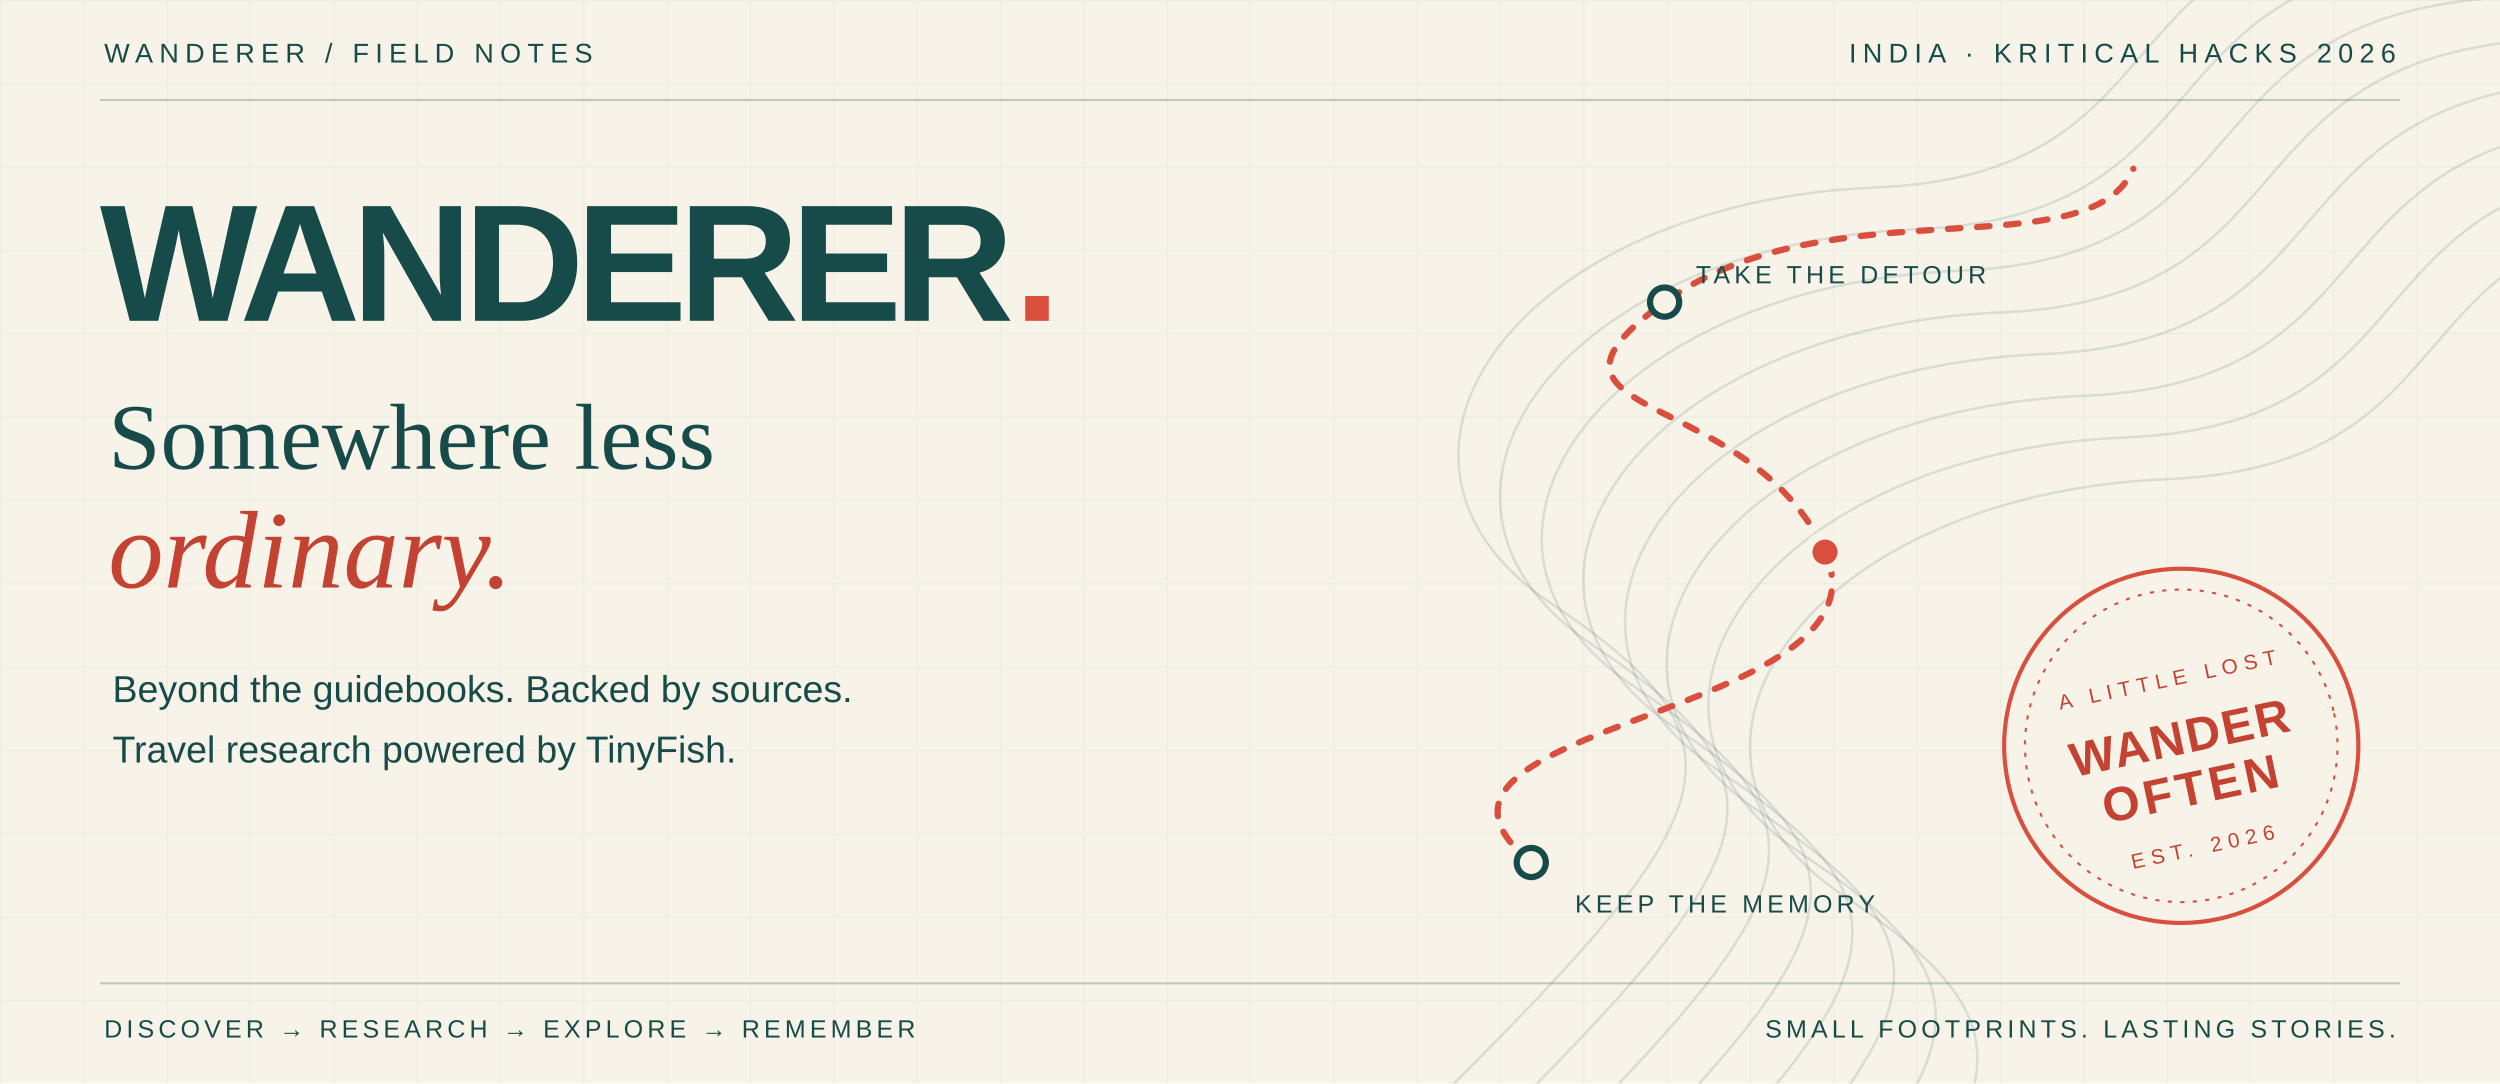
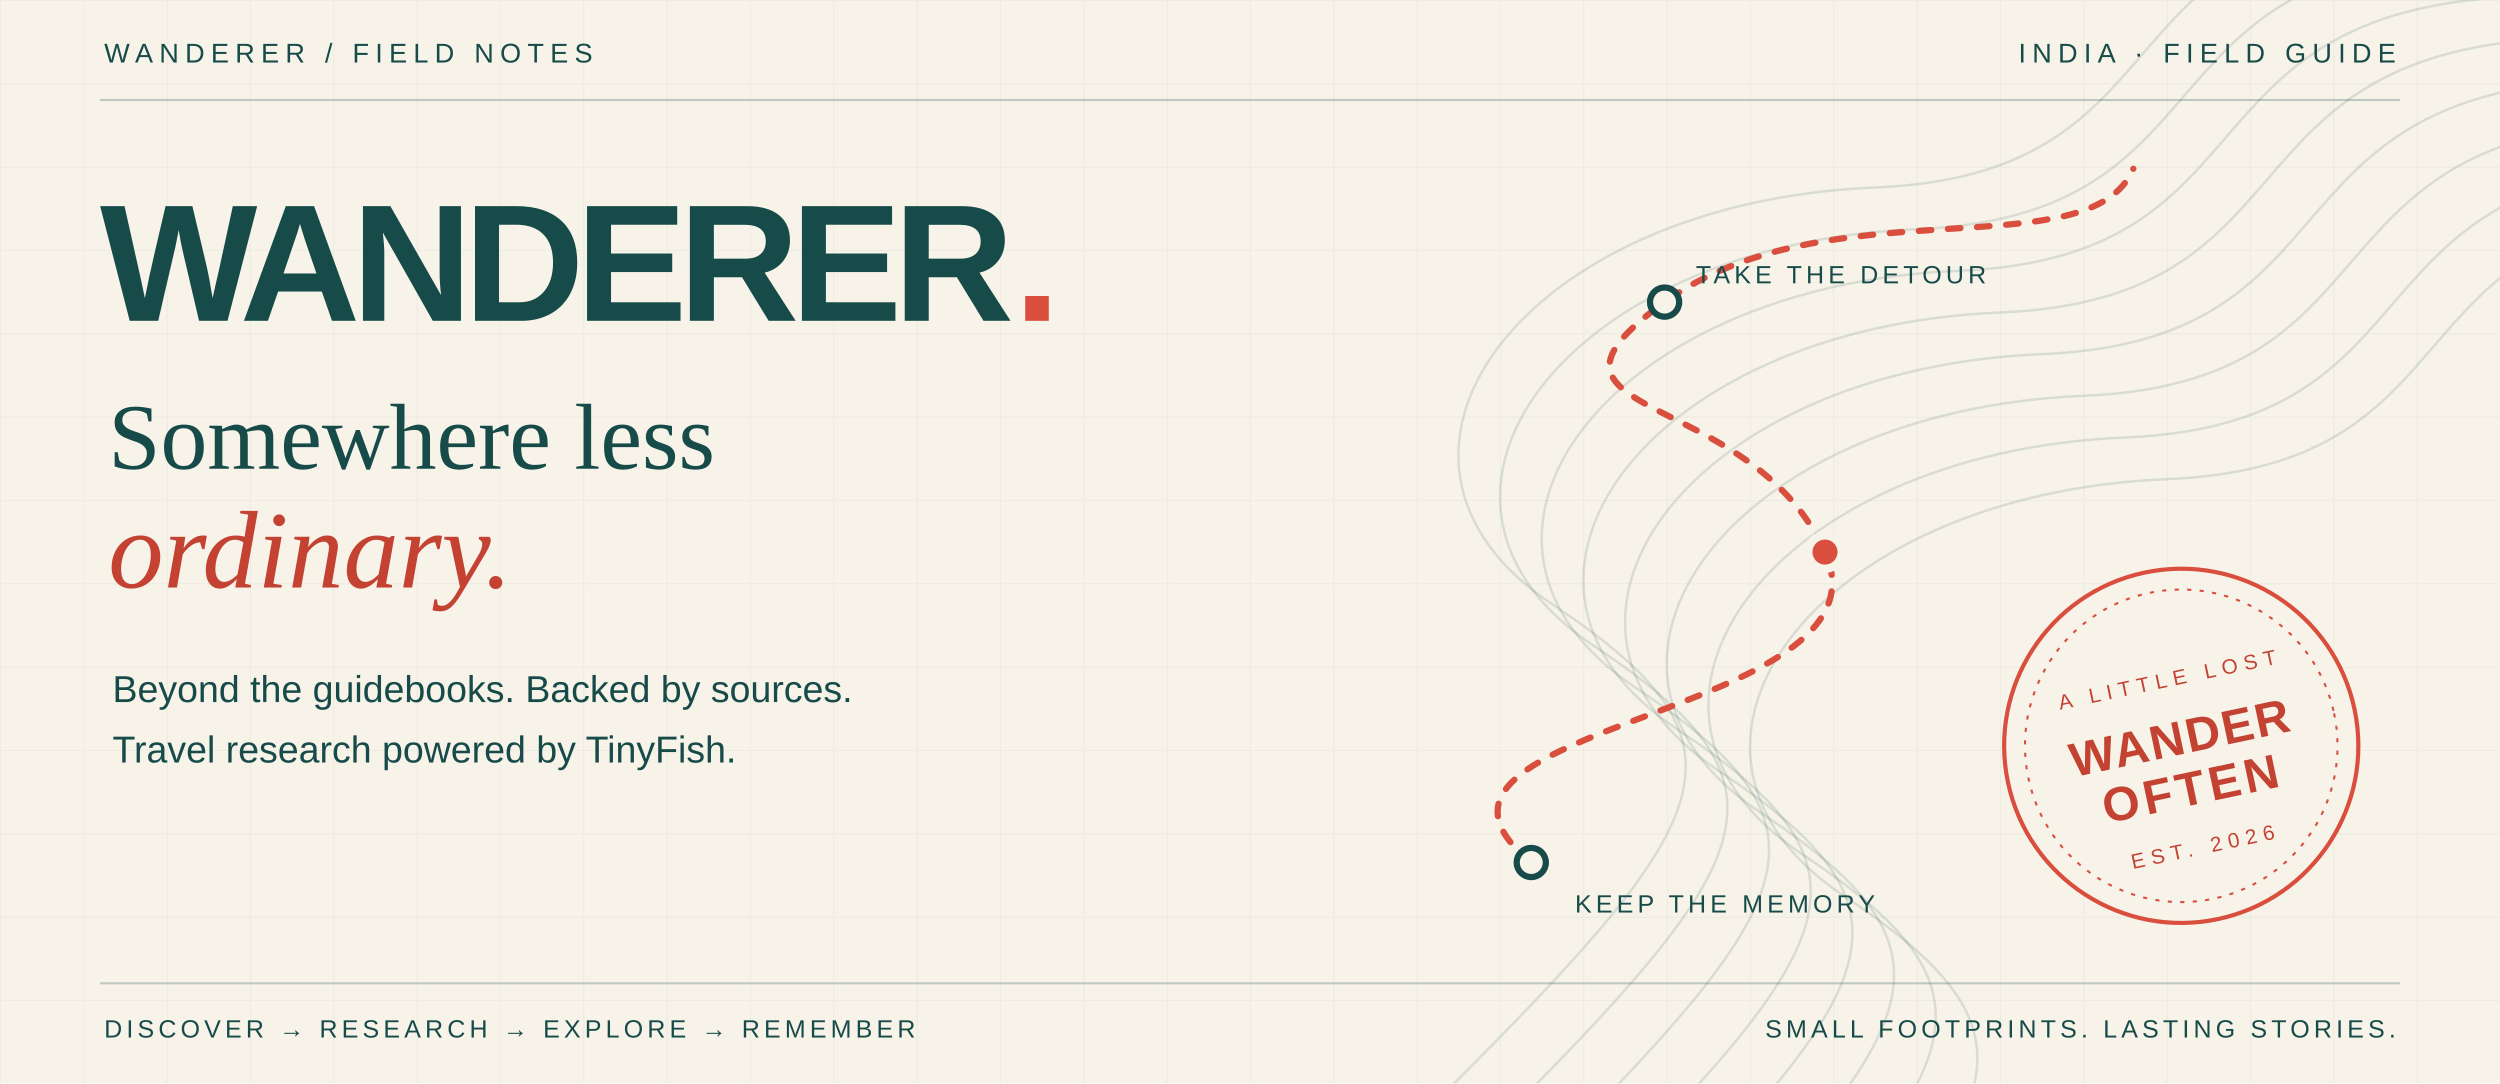
<svg xmlns="http://www.w3.org/2000/svg" width="1200" height="520" viewBox="0 0 1200 520" role="img" aria-labelledby="title description">
  <defs>
    <pattern id="grid" width="40" height="40" patternUnits="userSpaceOnUse">
      <path d="M40 0H0V40" fill="none" stroke="#174b49" stroke-opacity=".045" />
    </pattern>
    <clipPath id="contours">
      <path d="M660 0h540v520H660z" />
    </clipPath>
  </defs>
  <path fill="#f7f3e9" d="M0 0h1200v520H0z" />
  <path fill="url(#grid)" d="M0 0h1200v520H0z" />
  <path d="M48 48h1104M48 472h1104" stroke="#174b49" stroke-opacity=".25" />
  <g fill="#174b49" font-family="Arial, Helvetica, sans-serif" font-size="13" letter-spacing="3">
    <text x="50" y="30">WANDERER / FIELD NOTES</text>
-     <text x="1150" y="30" text-anchor="end">INDIA · KRITICAL HACKS 2026</text>
+     <text x="1150" y="30" text-anchor="end">INDIA · FIELD GUIDE</text>
  </g>
  <g clip-path="url(#contours)" fill="none" stroke="#174b49" stroke-opacity=".14" stroke-width="1.2">
    <path d="M1225-40C990-60 1070 83 900 90S640 220 745 290 825 394 678 540" />
    <path d="M1245-20C1010-40 1090 103 920 110S660 240 765 310 845 414 698 560" />
    <path d="M1265 0C1030-20 1110 123 940 130S680 260 785 330 865 434 718 580" />
    <path d="M1285 20C1050 0 1130 143 960 150S700 280 805 350 885 454 738 600" />
    <path d="M1305 40C1070 20 1150 163 980 170S720 300 825 370 905 474 758 620" />
    <path d="M1325 60C1090 40 1170 183 1000 190S740 320 845 390 925 494 778 640" />
    <path d="M1345 80C1110 60 1190 203 1020 210S760 340 865 410 945 514 798 660" />
    <path d="M1365 100C1130 80 1210 223 1040 230S780 360 885 430 965 534 818 680" />
  </g>
  <g fill="#174b49">
    <text x="48" y="154" font-family="Arial, Helvetica, sans-serif" font-size="80" font-weight="800" letter-spacing="-4">WANDERER<tspan fill="#d94e3d">.</tspan>
    </text>
    <text x="52" y="225" font-family="Georgia, 'Times New Roman', serif" font-size="45">Somewhere less</text>
    <text x="52" y="282" font-family="Georgia, 'Times New Roman', serif" font-size="53" font-style="italic" fill="#c44232">ordinary.</text>
    <text x="54" y="337" font-family="Arial, Helvetica, sans-serif" font-size="18">Beyond the guidebooks. Backed by sources.</text>
    <text x="54" y="366" font-family="Arial, Helvetica, sans-serif" font-size="18">Travel research powered by TinyFish.</text>
  </g>
  <path d="M735 414C653 347 912 345 876 265S720 202 799 145 1003 130 1024 81" fill="none" stroke="#d94e3d" stroke-width="3" stroke-dasharray="6 8" stroke-linecap="round" />
  <g fill="#f7f3e9" stroke="#174b49" stroke-width="3">
    <circle cx="735" cy="414" r="7" />
    <circle cx="799" cy="145" r="7" />
  </g>
  <circle cx="876" cy="265" r="8" fill="#d94e3d" stroke="#f7f3e9" stroke-width="4" />
  <g fill="#174b49" font-family="Arial, Helvetica, sans-serif" font-size="12" letter-spacing="2">
    <text x="814" y="136">TAKE THE DETOUR</text>
    <text x="756" y="438">KEEP THE MEMORY</text>
  </g>
  <g transform="translate(1047 358) rotate(-12)">
    <circle r="85" fill="#f7f3e9" stroke="#d94e3d" stroke-width="2" />
    <circle r="75" fill="none" stroke="#d94e3d" stroke-dasharray="2 4" />
    <g fill="#c44232" text-anchor="middle" font-family="Arial, Helvetica, sans-serif">
      <text y="-29" font-size="10" letter-spacing="3">A LITTLE LOST</text>
      <text y="4" font-size="23" font-weight="700" letter-spacing="1">WANDER</text>
      <text y="29" font-size="23" font-weight="700" letter-spacing="2">OFTEN</text>
      <text y="53" font-size="10" letter-spacing="3">EST. 2026</text>
    </g>
  </g>
  <g fill="#174b49" font-family="Arial, Helvetica, sans-serif" font-size="12" letter-spacing="2">
    <text x="50" y="498">DISCOVER → RESEARCH → EXPLORE → REMEMBER</text>
    <text x="1150" y="498" text-anchor="end">SMALL FOOTPRINTS. LASTING STORIES.</text>
  </g>
</svg>
